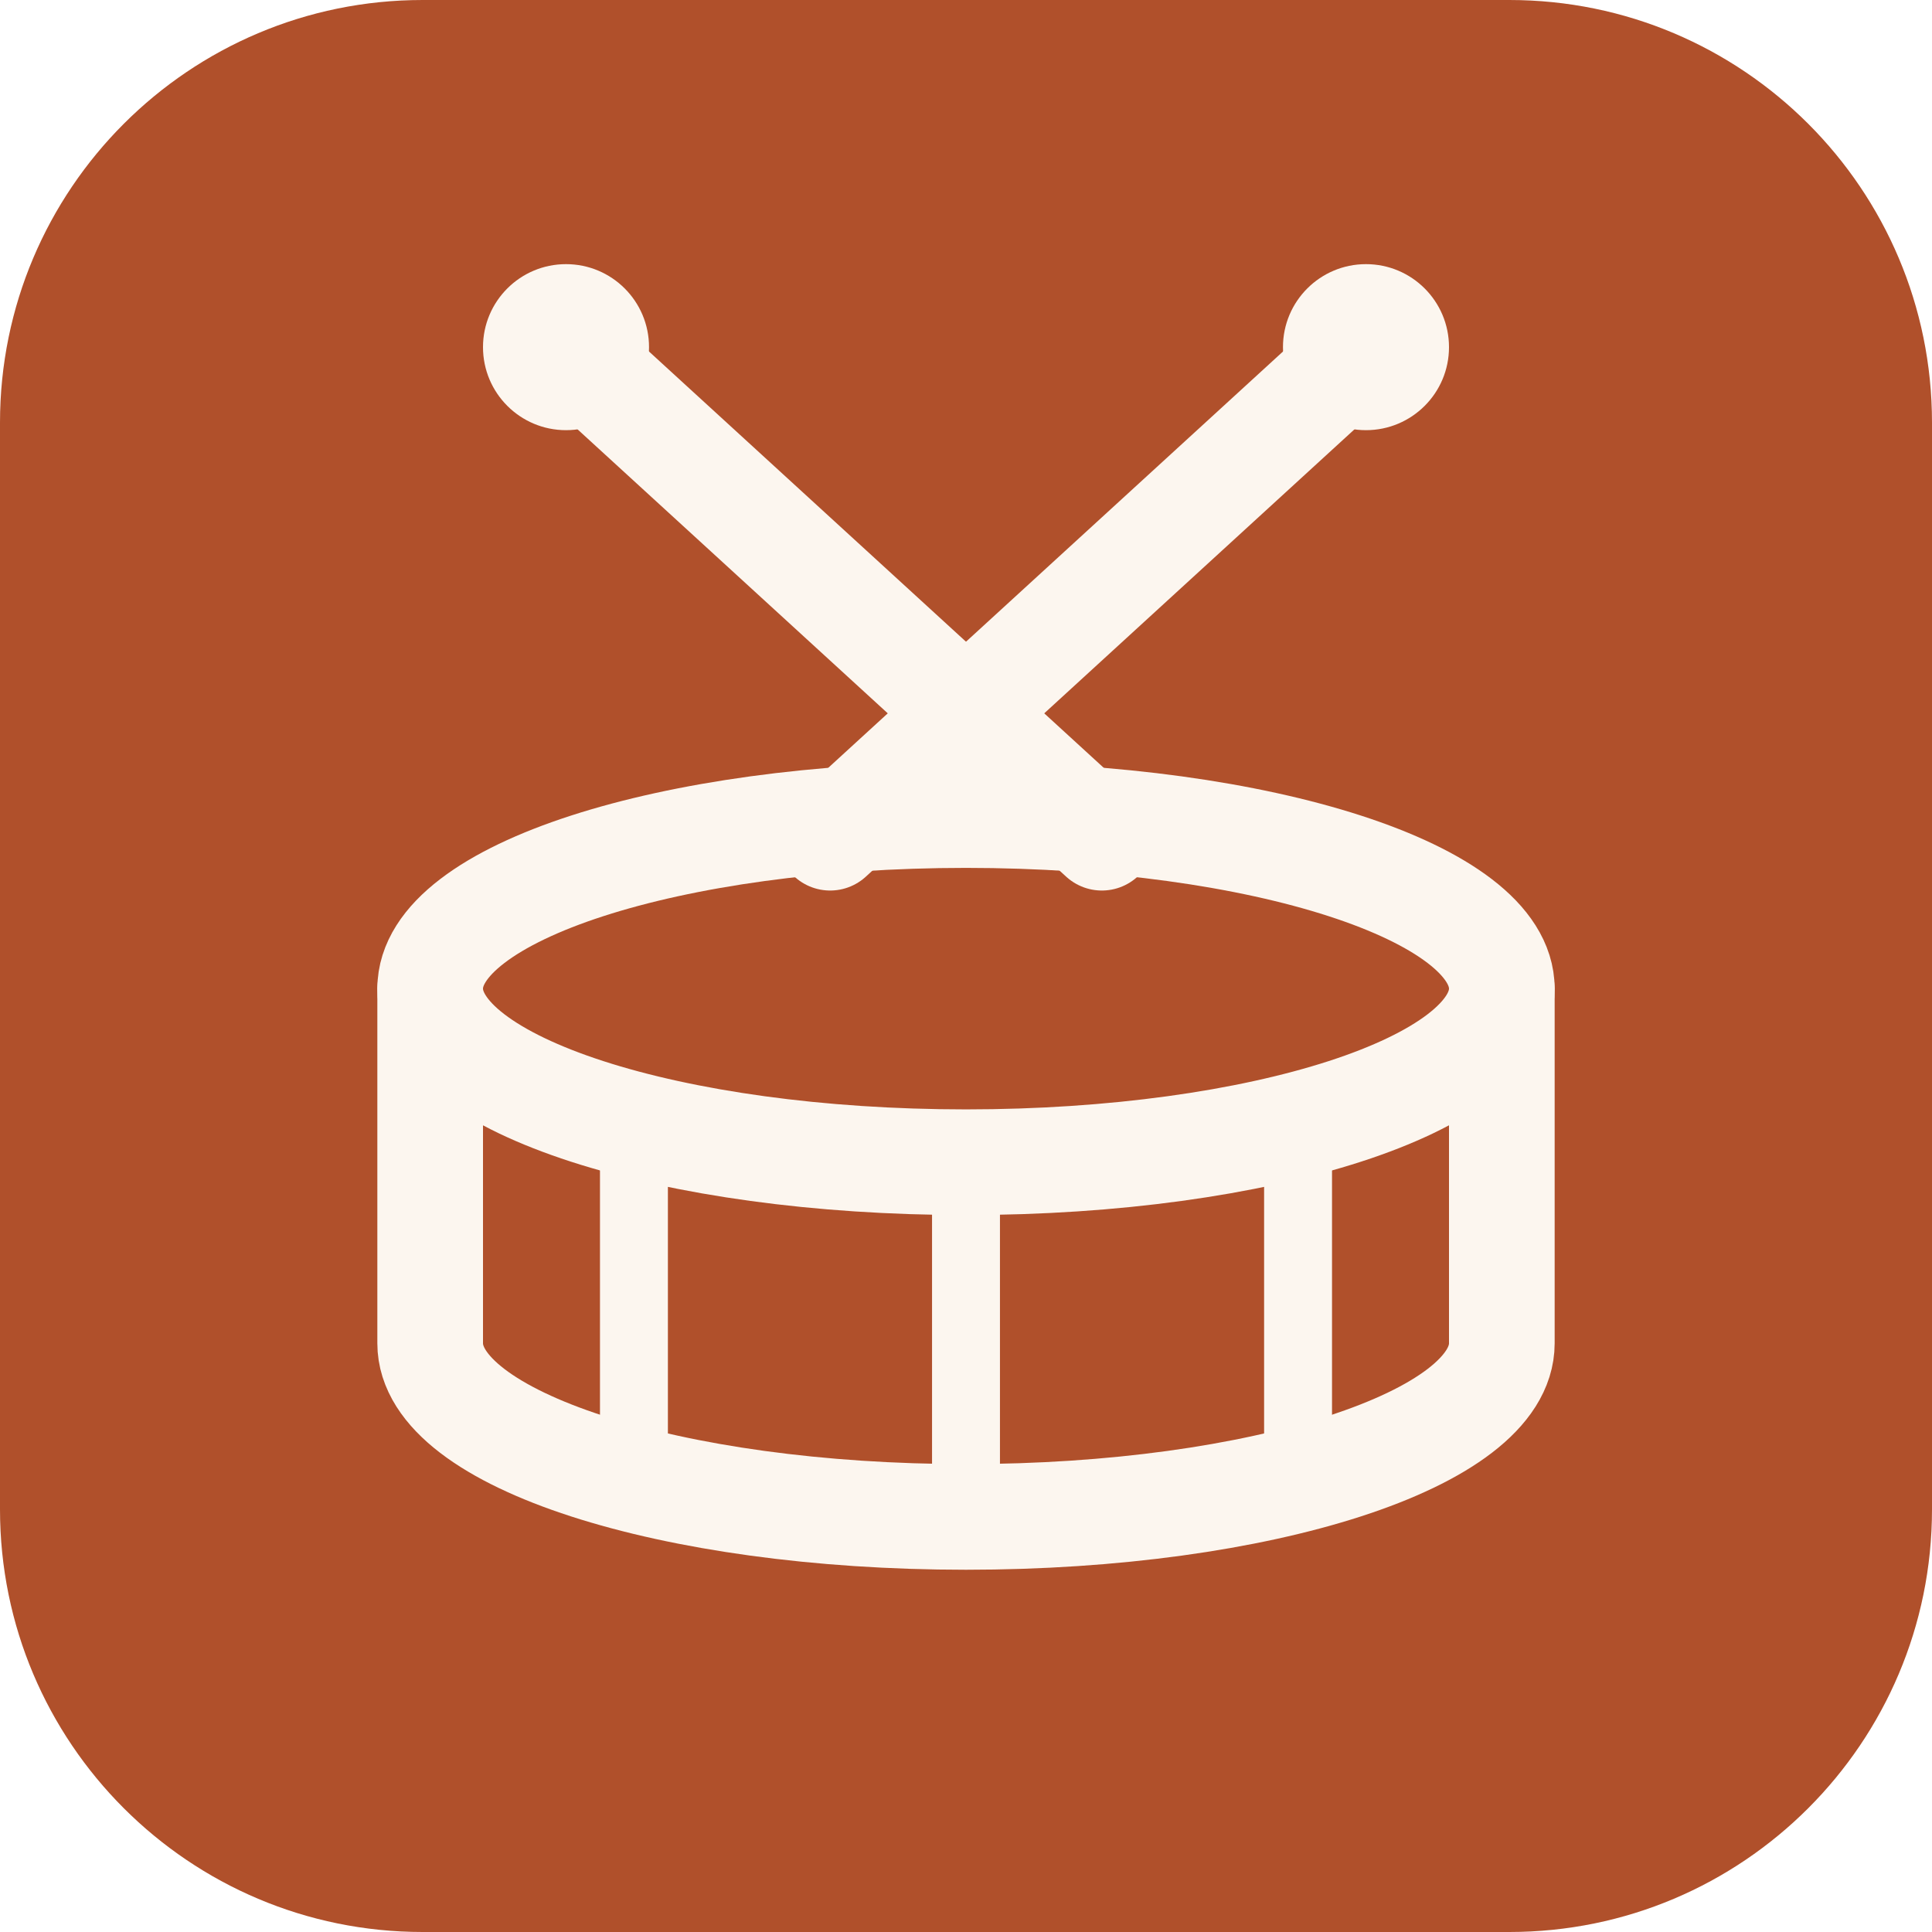
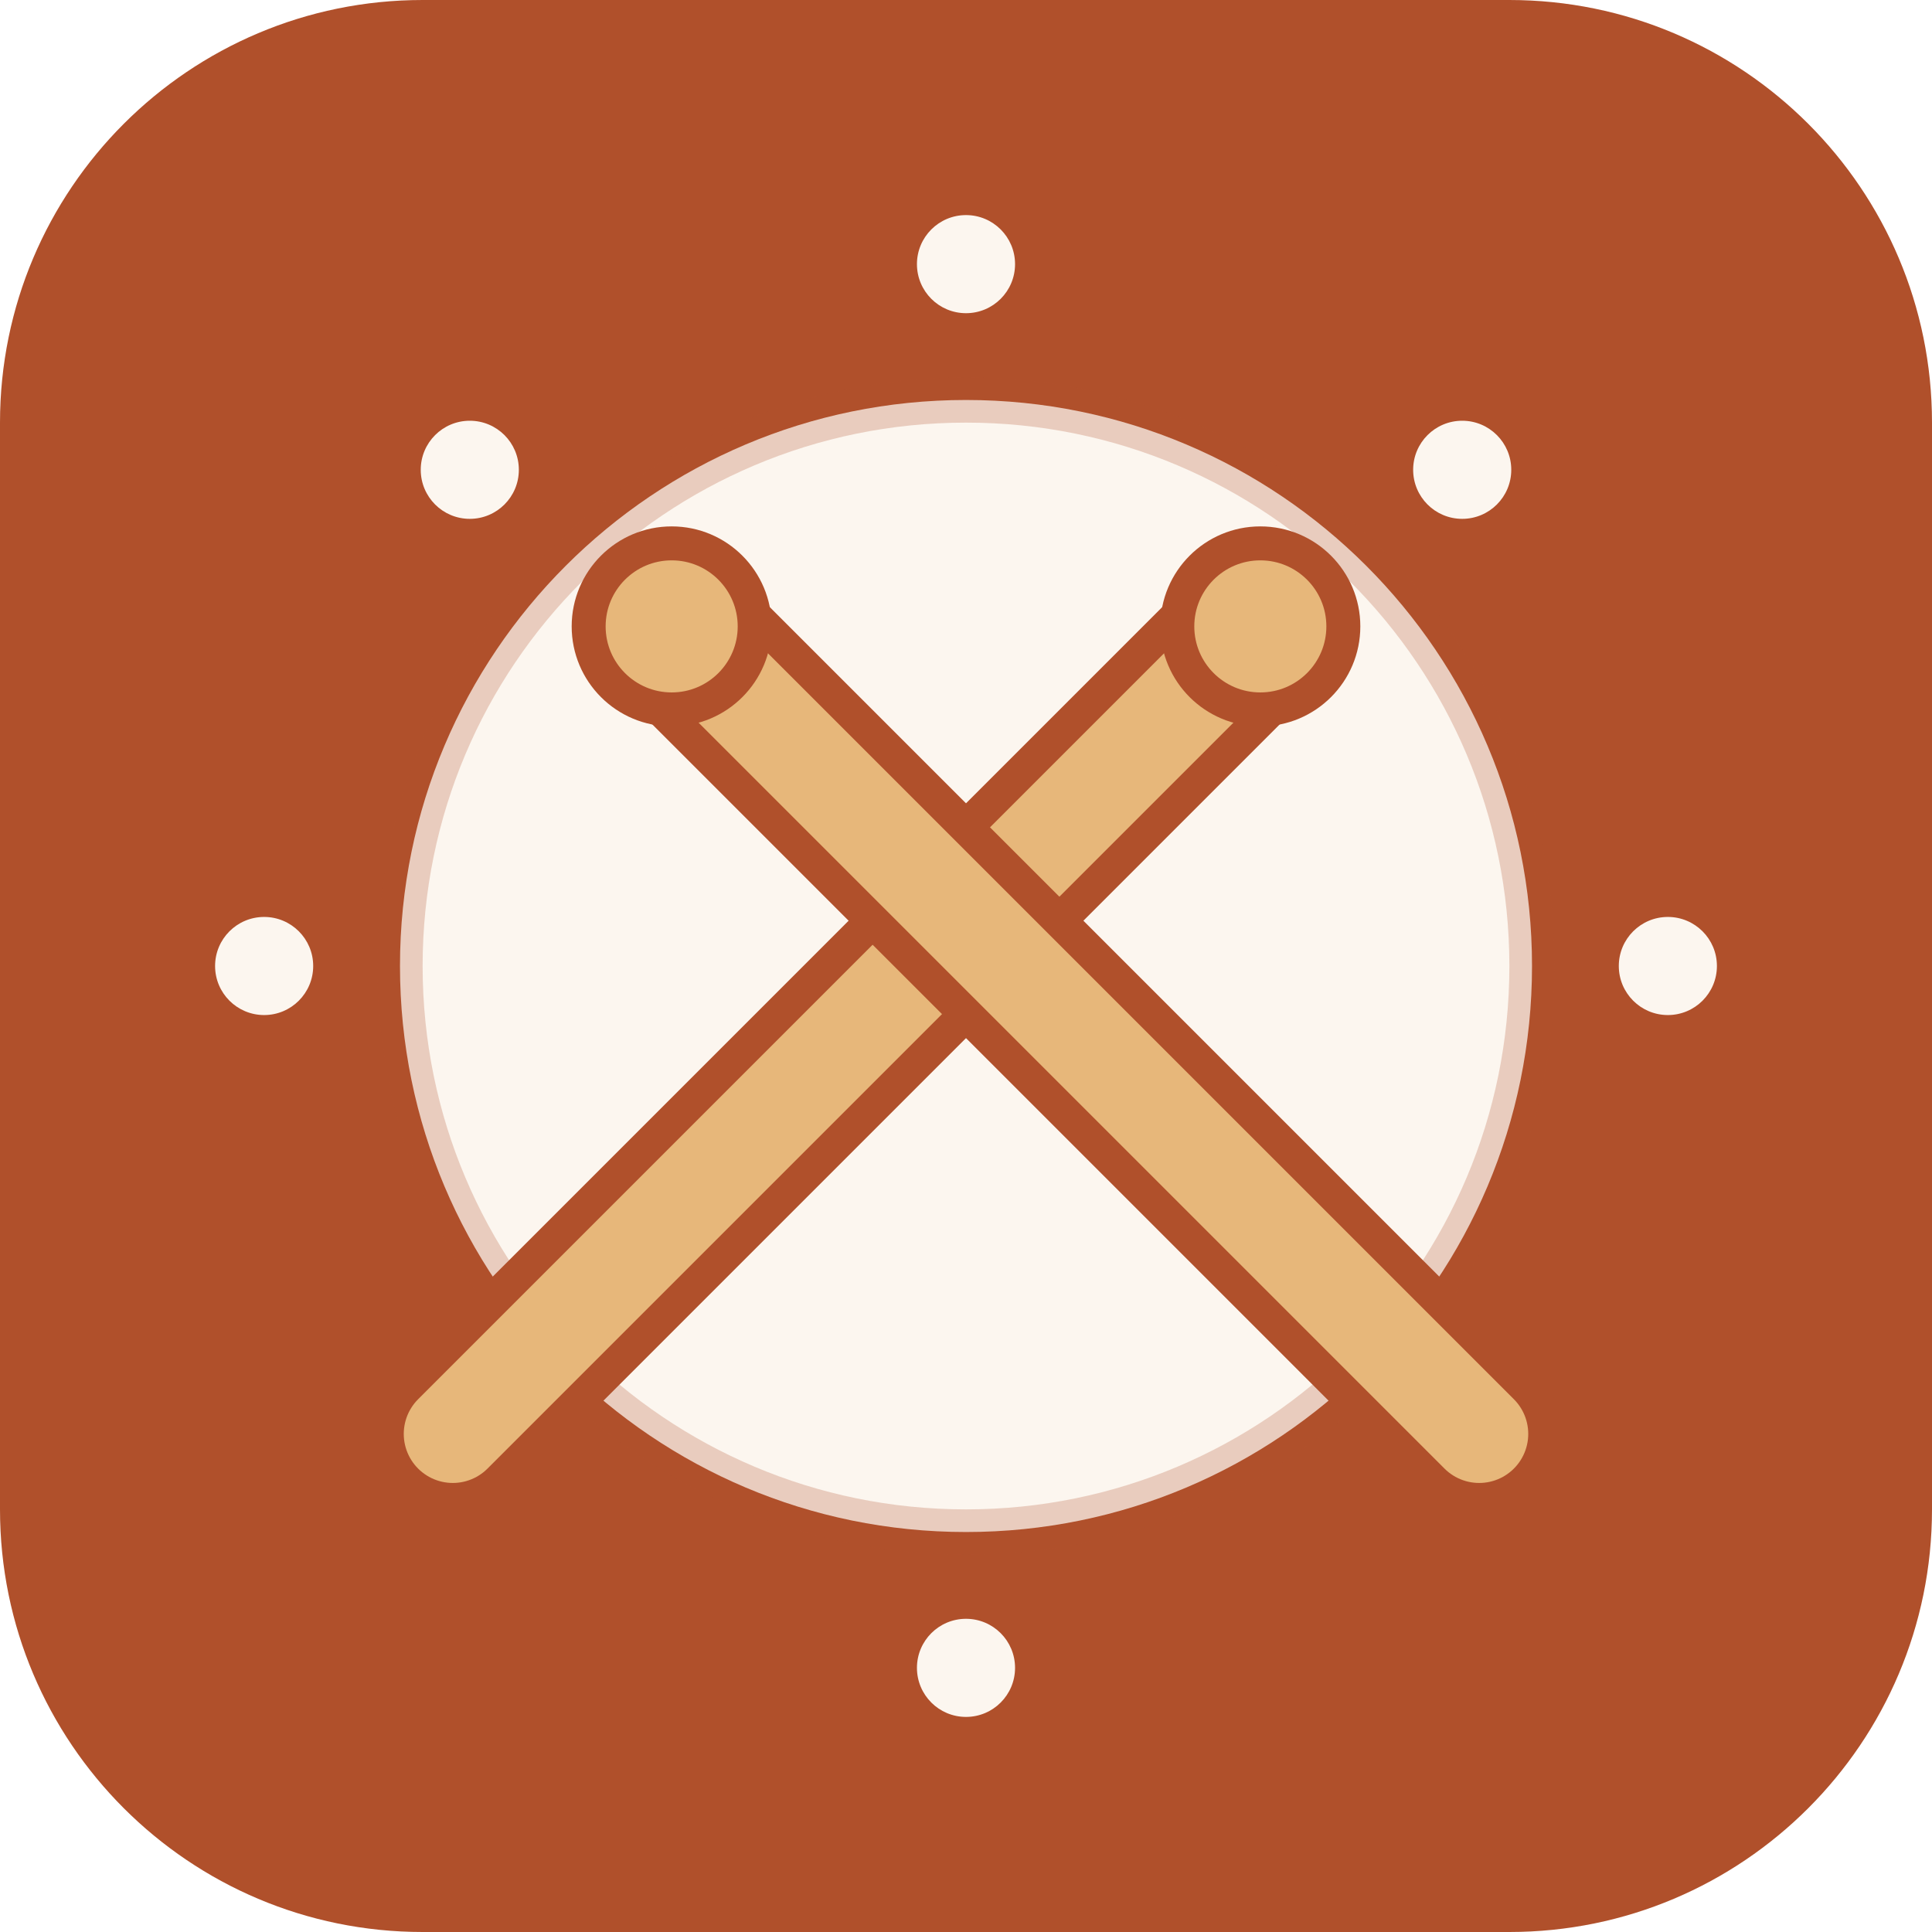
<svg xmlns="http://www.w3.org/2000/svg" viewBox="0 0 512 512">
  <rect width="512" height="512" rx="112" fill="#b0502b" />
-   <g fill="none" stroke="#fcf6ef" stroke-width="28" stroke-linecap="round" stroke-linejoin="round">
-     <line x1="150" y1="92" x2="292" y2="222" />
-     <line x1="362" y1="92" x2="220" y2="222" />
-     <ellipse cx="256" cy="262" rx="142" ry="46" />
-     <path d="M114 262v94a142 46 0 0 0 284 0v-94" />
-     <path d="M168 300v86M256 308v92M344 300v86" stroke-width="18" />
+   <circle cx="256.0" cy="70.0" r="13" fill="#fcf6ef" />
+   <circle cx="387.5" cy="124.5" r="13" fill="#fcf6ef" />
+   <circle cx="442.0" cy="256.0" r="13" fill="#fcf6ef" />
+   <circle cx="387.5" cy="387.5" r="13" fill="#fcf6ef" />
+   <circle cx="256.0" cy="442.0" r="13" fill="#fcf6ef" />
+   <circle cx="124.5" cy="387.5" r="13" fill="#fcf6ef" />
+   <circle cx="70.0" cy="256.0" r="13" fill="#fcf6ef" />
+   <circle cx="124.5" cy="124.5" r="13" fill="#fcf6ef" />
+   <circle cx="256" cy="256" r="150" fill="#fcf6ef" />
+   <circle cx="256" cy="256" r="150" fill="none" stroke="#b0502b" stroke-width="12" opacity=".25" />
+   <g stroke-linecap="round">
+     <line x1="120" y1="380" x2="330" y2="170" stroke="#b0502b" stroke-width="44" />
+     <line x1="120" y1="380" x2="330" y2="170" stroke="#e7b77a" stroke-width="26" />
+     <line x1="392" y1="380" x2="182" y2="170" stroke="#b0502b" stroke-width="44" />
+     <line x1="392" y1="380" x2="182" y2="170" stroke="#e7b77a" stroke-width="26" />
  </g>
-   <circle cx="150" cy="92" r="22" fill="#fcf6ef" />
-   <circle cx="362" cy="92" r="22" fill="#fcf6ef" />
+   <circle cx="334" cy="166" r="22" fill="#e7b77a" stroke="#b0502b" stroke-width="9" />
+   <circle cx="178" cy="166" r="22" fill="#e7b77a" stroke="#b0502b" stroke-width="9" />
</svg>
